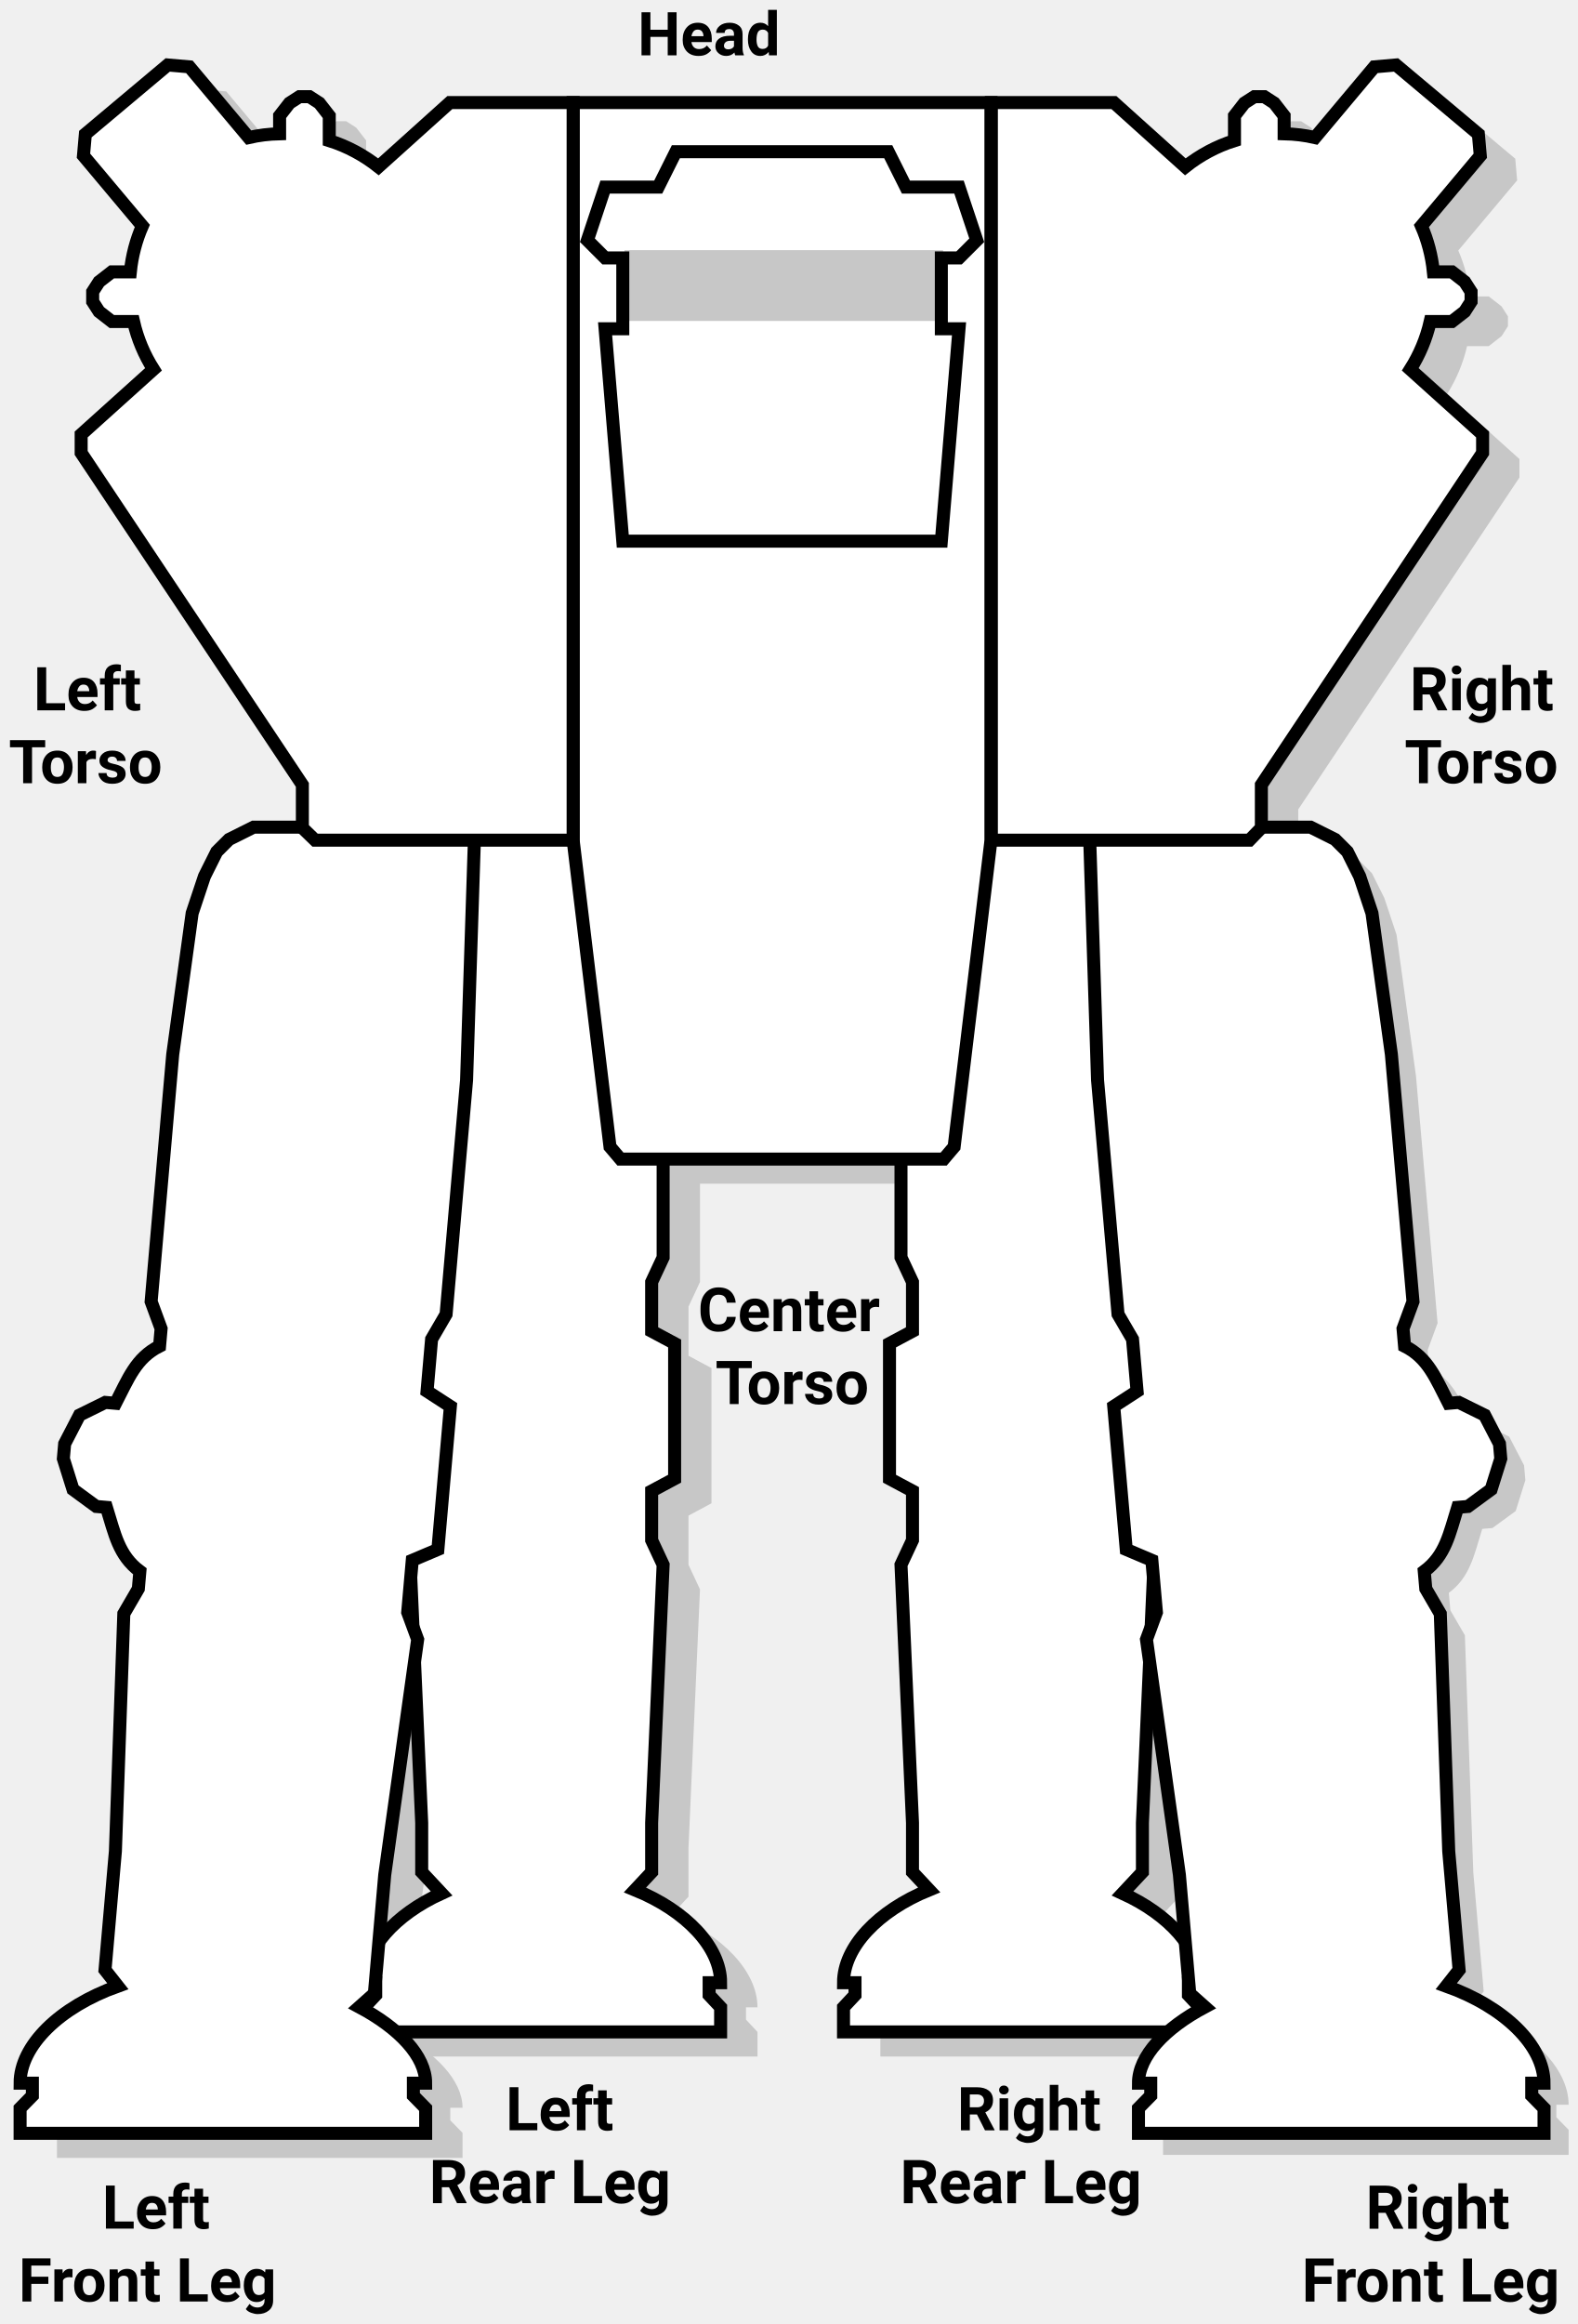
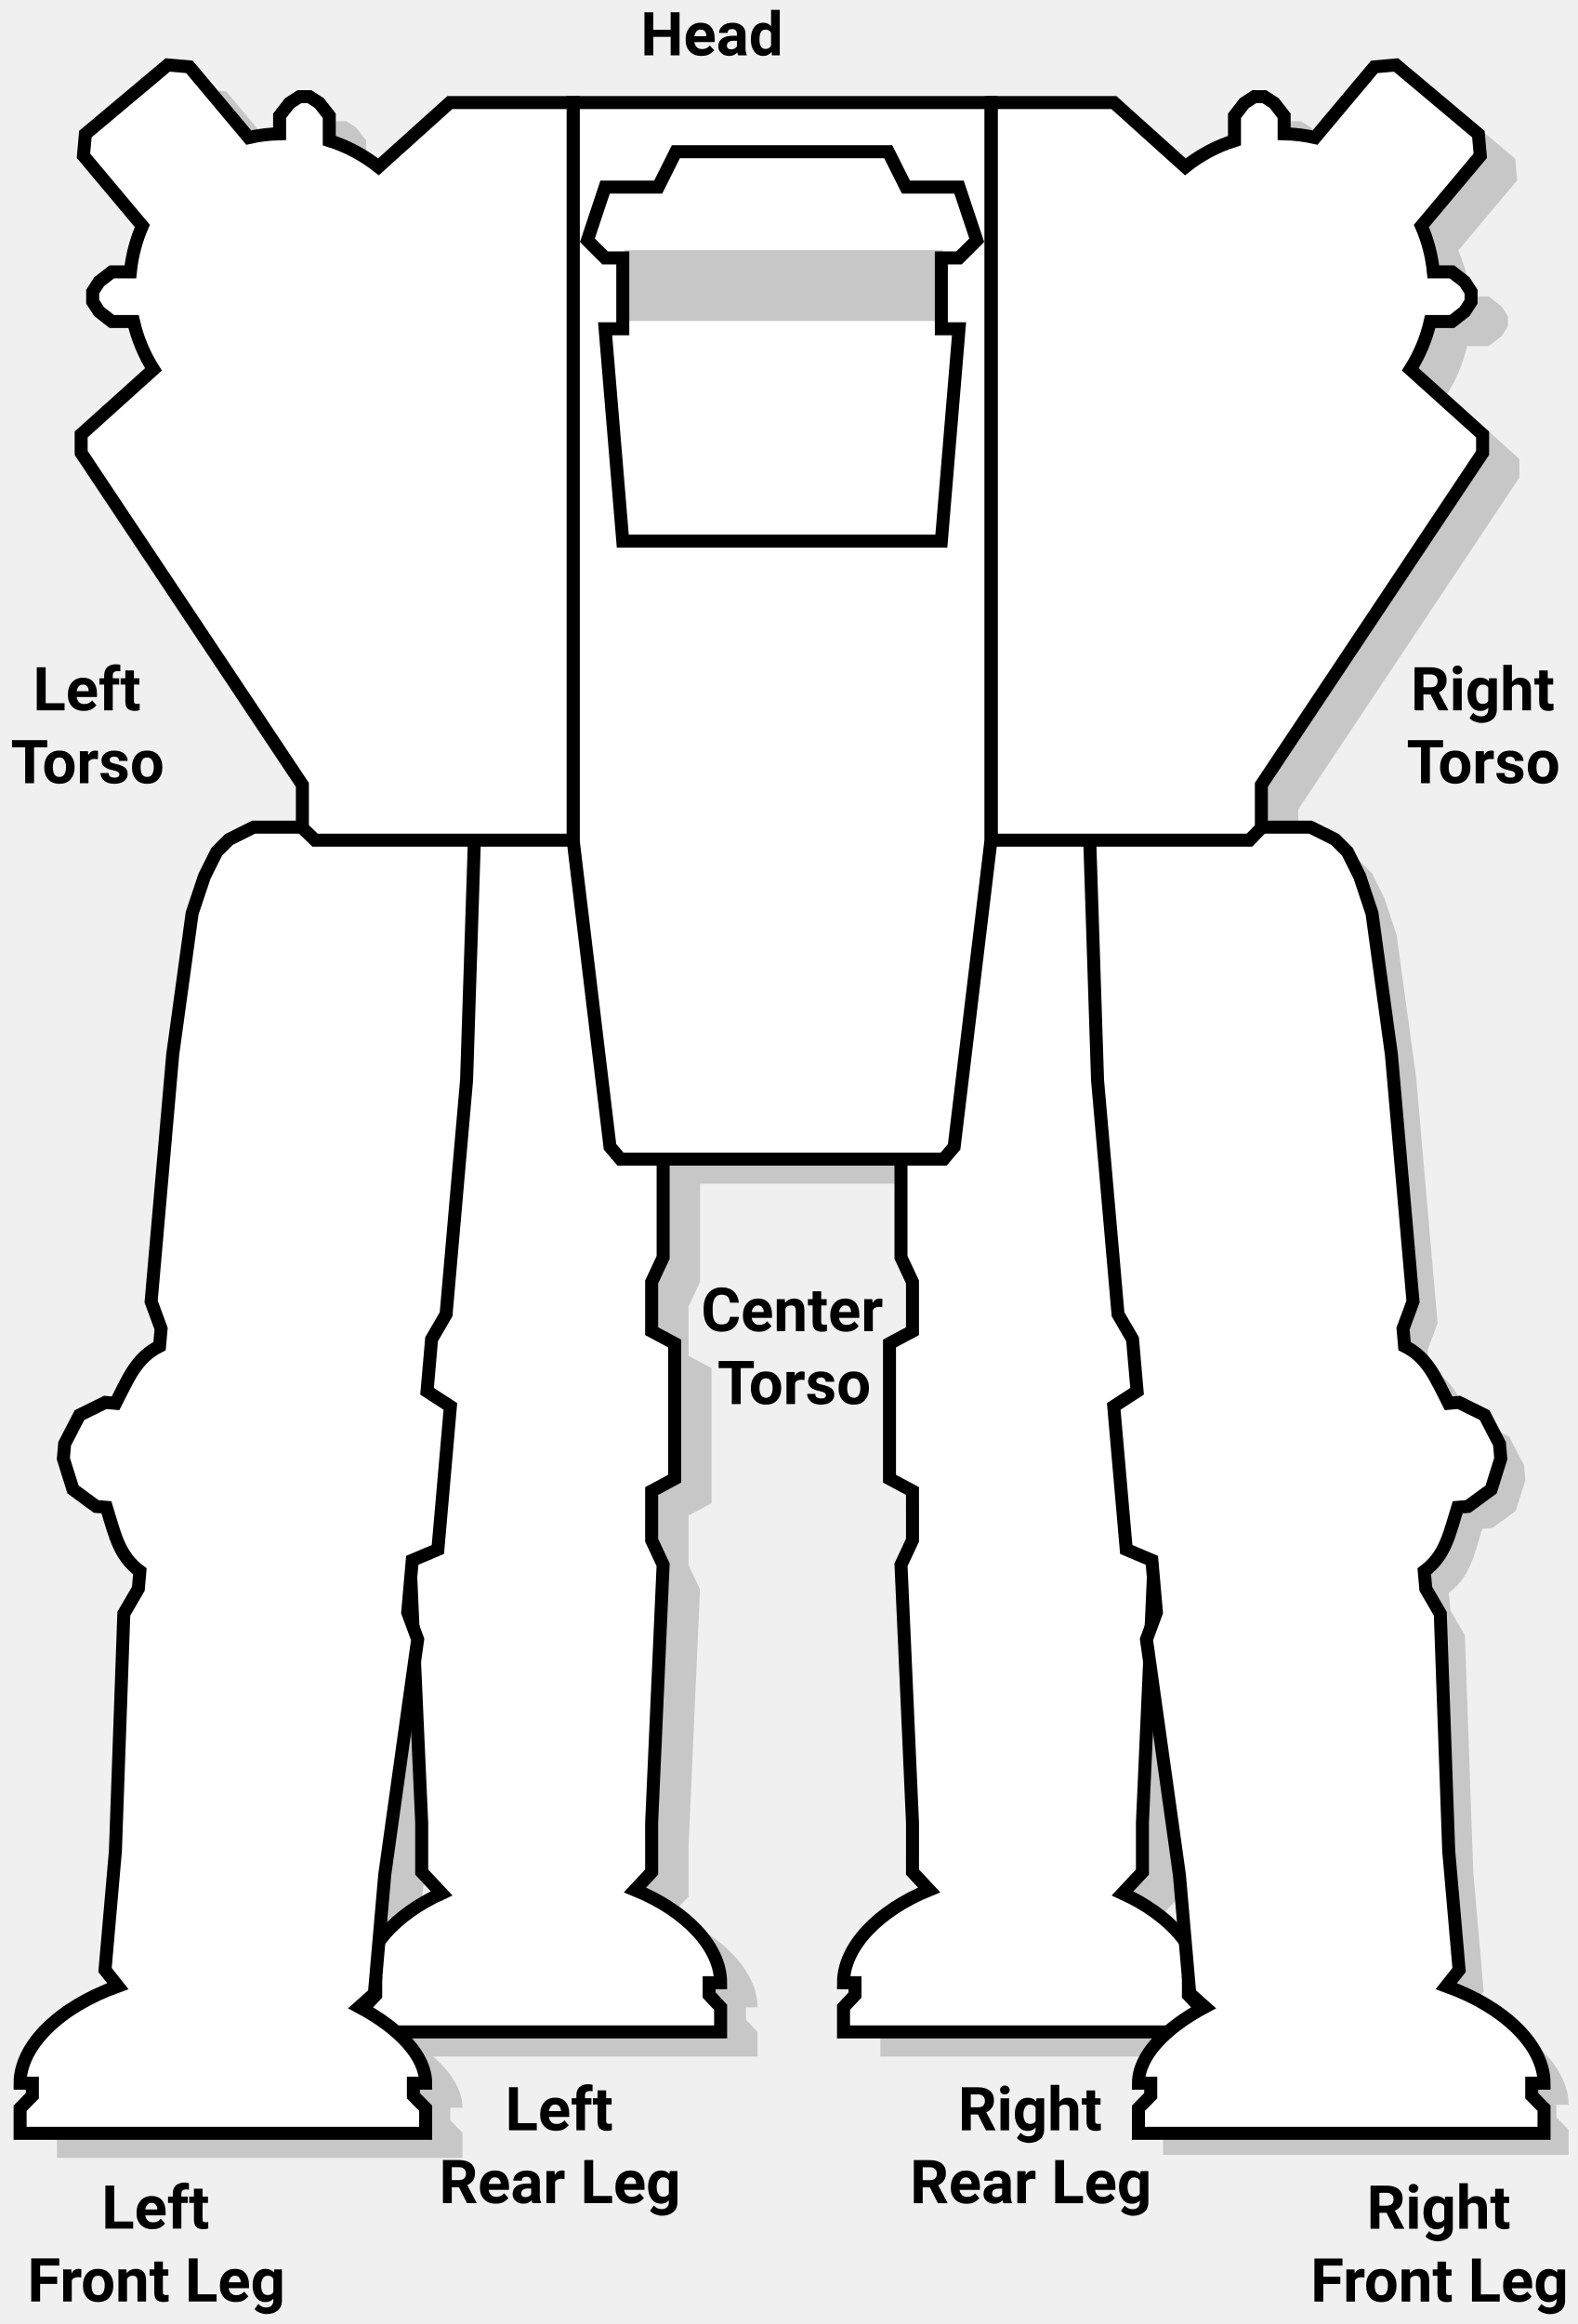
<svg xmlns="http://www.w3.org/2000/svg" viewBox="10 26.375 172.25 253.625">
  <defs>
    <clipPath id="quad-armor-visible-1" clipPathUnits="userSpaceOnUse">
      <path clip-rule="evenodd" transform="matrix(1 0 0 1 462.2037 713.1733)" d="M-100000 -100000H100000V100000H-100000Z M0 0V-82.14l4.107-34.147 1.164-1.369H41.276l1.164 1.369L46.547-82.14V0z Z" />
    </clipPath>
    <clipPath id="quad-armor-visible-2" clipPathUnits="userSpaceOnUse">
      <path clip-rule="evenodd" transform="matrix(1 0 0 1 568.9857 492.608)" d="M-100000 -100000H100000V100000H-100000Z M0 0H1.37C1.369 4.189-3.023 8.483-9.515 10.805l1.424 1.806-1.156 13.224-.939 26.445-1.616 2.779-.171 1.944c2.372 1.761 2.802 4.179 3.722 7.123l1.143 .1 2.583 1.894 1.076 3.429-.145 1.656-1.655 3.192-2.872 1.416-1.144-.1c-1.418 2.738-2.261 5.046-4.902 6.369l-.171 1.945 1.111 3.017-2.407 27.519-2.163 15.727-1.369 4.107-1.369 2.739-1.369 1.369-2.738 1.368H-49.283l.917-28.173 2.282-26.073 1.615-2.775 .507-5.797-2.6-1.687 1.393-15.931 2.854-1.21 .509-5.793-1.111-3.017 3.667-26.206 1.156-13.226 1.682-1.499C-40.832 6.13-43.808 3.038-43.808 0h1.368V-1.395L-43.808-2.79V-5.58H1.369v2.79L0-1.395z Z" />
    </clipPath>
    <clipPath id="quad-armor-visible-4" clipPathUnits="userSpaceOnUse">
      <path clip-rule="evenodd" transform="matrix(1 0 0 1 401.9684 492.608)" d="M-100000 -100000H100000V100000H-100000Z M0 0H-1.37c.001 4.189 4.393 8.483 10.885 10.805L8.09 12.611 9.247 25.835l.938 26.445 1.617 2.779 .171 1.944c-2.372 1.761-2.802 4.179-3.722 7.123l-1.143 .1L4.525 66.12 3.449 69.549l.145 1.656 1.655 3.192 2.872 1.416 1.144-.1c1.418 2.738 2.261 5.046 4.902 6.369l.171 1.945-1.111 3.017 2.406 27.519 2.164 15.727 1.369 4.107 1.369 2.739 1.369 1.369 2.738 1.368H49.283L48.366 111.7 46.084 85.627l-1.615-2.775-.507-5.797 2.6-1.687-1.393-15.931-2.854-1.21-.51-5.793 1.112-3.017L39.25 23.211 38.094 9.985 36.412 8.486C40.831 6.13 43.808 3.038 43.808 0H42.44V-1.395L43.808-2.79V-5.58H-1.369v2.79L0-1.395z Z" />
    </clipPath>
    <clipPath id="quad-armor-visible-5" clipPathUnits="userSpaceOnUse">
      <path clip-rule="evenodd" transform="matrix(1 0 0 1 462.6914 713.0696)" d="M-100000 -100000H100000V100000H-100000Z M11.2-5.5L9.19-9.42H3.29l-2-5.88 2-2h1.9v-7.9H3.29l1.9-23.6H40.7l2 23.6h-2v7.9h2l2 2-2 5.88H36.8l-2 3.92H11.2z Z" />
    </clipPath>
    <clipPath id="quad-armor-visible-6" clipPathUnits="userSpaceOnUse">
      <path clip-rule="evenodd" transform="matrix(1 0 0 1 448.4726 713.1733)" d="M-100000 -100000H100000V100000H-100000Z M0 0L-7.954-7.158c-1.617 1.281-3.465 2.286-5.48 2.919v2.762L-14.541-.056-15.648 .656h-1.104l-1.106-.712-1.107-1.421V-3.476c-1.18-.029-2.333-.169-3.443-.424l-6.609 7.876-2.412 .21-9.174-7.7-.212-2.411 6.558-7.815c-.694-1.594-1.153-3.312-1.335-5.114h-2.064l-1.421-1.106-.712-1.107v-1.104l.712-1.107 1.421-1.105h2.418c.438-1.92 1.2-3.716 2.222-5.33l-8.055-7.25v-2.053L-16.429-75.98v-4.791l1.411-1.369H13.731V0z Z" />
    </clipPath>
    <clipPath id="quad-armor-visible-7" clipPathUnits="userSpaceOnUse">
      <path clip-rule="evenodd" transform="matrix(1 0 0 1 555.4555 683.4604)" d="M-100000 -100000H100000V100000H-100000Z M0 0C1.022 1.614 1.784 3.41 2.222 5.33H4.64L6.06 6.435l.713 1.108V8.646L6.06 9.754 4.64 10.859H2.575c-.181 1.801-.64 3.52-1.335 5.114l6.559 7.815-.213 2.411-9.174 7.7L-4 33.689l-6.608-7.876c-1.11 .254-2.264 .395-3.444 .424v1.998l-1.106 1.422-1.107 .711h-1.104l-1.107-.711-1.106-1.422V25.474c-2.015-.633-3.862-1.637-5.479-2.919l-7.954 7.158H-46.663v-82.14h28.749l1.327 1.369v4.791L8.056-9.303V-7.25z Z" />
    </clipPath>
  </defs>
  <g transform="matrix(0.98 0 0 0.98 11 13)">
    <g id="armor_diagram_quad" transform="matrix(0.9999975,0,0,-1,-399.3802,738.241)">
      <path style="fill:#c7c7c7;fill-opacity:1;fill-rule:nonzero;stroke:none" d="M0 0H1.37C1.369 4.189-3.023 8.483-9.514 10.805l1.423 1.806-1.156 13.224-.939 26.445-1.617 2.779-.171 1.944c2.373 1.761 2.803 4.18 3.723 7.123l1.143 .1 2.584 1.894 1.075 3.429-.145 1.656-1.655 3.192-2.872 1.416-1.144-.1c-1.417 2.738-2.261 5.046-4.902 6.369l-.171 1.945 1.111 3.017-2.406 27.519-2.164 15.727-1.369 4.107-1.369 2.739-1.369 1.368-2.738 1.369H-49.283l.917-28.173 2.281-26.073 1.616-2.775 .507-5.797-2.6-1.687 1.393-15.931 2.854-1.21 .509-5.793-1.111-3.017 3.667-26.206 1.156-13.226 1.682-1.499C-40.831 6.13-43.807 3.038-43.808 0h1.368V-1.395L-43.808-2.79V-5.58H1.369v2.79L0-1.395z" transform="translate(571.724,490.2083)" />
      <path style="fill:#c7c7c7;fill-opacity:1;fill-rule:nonzero;stroke:none" d="M0 0H1.281C1.28 3.747-2.136 7.578-7.339 9.952l2.215 2.369v5.476l1.281 28.748-1.28 2.738v5.476l2.561 1.369V71.187l-2.561 1.37v4.107l1.28 2.738v23.272l-1.281 24.642H-30.737l-1.28-24.642V80.771l1.28-2.737V72.556l-2.561-1.369V56.129l2.561-1.37 .001-5.476-1.28-2.738 1.28-28.748-.001-5.477 1.856-1.983C-34.593 8.009-38.419 3.962-38.42 0h1.28V-1.369l-1.28-1.369V-5.476H1.28v2.738L0-1.369z" transform="translate(534.8488,501.0573)" />
      <path style="fill:#c7c7c7;fill-opacity:1;fill-rule:nonzero;stroke:none" d="M0 0H1.28C1.279 3.962-2.547 8.009-8.26 10.337l1.857 1.983-.001 5.477 1.28 28.748-1.28 2.738 .001 5.476 2.56 1.37V71.187l-2.56 1.369v5.478l1.28 2.737v21.903l-1.28 24.642H-32.017l-1.281-24.642V79.402l1.28-2.738V72.557l-2.561-1.37V56.128l2.561-1.369V49.283l-1.28-2.738 1.281-28.748V12.321l2.215-2.369C-35.005 7.578-38.42 3.747-38.421 0h1.281V-1.369l-1.28-1.369V-5.476H1.28v2.738L0-1.369z" transform="translate(481.4587,501.0573)" />
      <path style="fill:#c7c7c7;fill-opacity:1;fill-rule:nonzero;stroke:none" d="M0 0L-7.954-7.158c-1.617 1.281-3.465 2.286-5.48 2.919v2.762L-14.541-.056-15.648 .656h-1.104l-1.106-.712-1.107-1.421V-3.476c-1.18-.029-2.333-.169-3.443-.424l-6.609 7.876-2.412 .21-9.174-7.7-.212-2.411 6.558-7.815c-.694-1.594-1.153-3.312-1.335-5.115h-2.064l-1.421-1.105-.712-1.108v-1.103l.712-1.107 1.421-1.105h2.418c.438-1.921 1.2-3.716 2.222-5.33l-8.055-7.25v-2.053L-16.429-75.98v-4.791l1.411-1.369H13.731V0z" transform="translate(452.5786,710.4356)" />
      <path style="fill:#c7c7c7;fill-opacity:1;fill-rule:nonzero;stroke:none" d="M0 0V-82.14l4.107-34.147 1.164-1.369H41.276l1.164 1.369L46.546-82.14V0z" transform="translate(466.3098,710.4356)" />
      <path style="fill:#c7c7c7;fill-opacity:1;fill-rule:nonzero;stroke:none" d="M0 0L2.281 26.073l.917 26.189-30.002 2.626-3.646-25.952-2.407-27.52 1.11-3.017-.17-1.944c-2.641-1.323-3.485-3.631-4.902-6.369l-1.144 .099-2.873-1.416-1.654-3.191-.145-1.657 1.076-3.428 2.583-1.895 1.142-.099c.921-2.943 1.351-5.363 3.723-7.124l-.171-1.944-1.617-2.778-.939-26.445-1.156-13.225 1.425-1.806c-6.492-2.322-10.884-6.615-10.885-10.804h1.37v-1.395l-1.369-1.395v-2.79H-2.277v2.79l-1.367 1.395v1.395h1.367c0 3.038-2.977 6.13-7.396 8.486l1.682 1.498 1.156 13.226 3.668 26.206-1.112 3.018 .509 5.792 2.854 1.21L.477-10.259-2.122-8.571l.506 5.795z" transform="translate(452.1598,575.4974)" />
      <path style="fill:#c7c7c7;fill-opacity:1;fill-rule:nonzero;stroke:none" d="M0 0C1.022 1.614 1.784 3.41 2.222 5.33H4.64L6.06 6.435l.713 1.108V8.646L6.06 9.754 4.64 10.859H2.575c-.181 1.801-.64 3.52-1.335 5.114l6.559 7.815-.213 2.411-9.173 7.7L-4 33.689l-6.608-7.876c-1.11 .254-2.264 .395-3.444 .424v1.998l-1.106 1.422-1.107 .711h-1.103l-1.108-.711-1.106-1.422V25.474c-2.015-.633-3.862-1.637-5.479-2.919l-7.954 7.158H-46.663v-82.14h28.749l1.327 1.369v4.791L8.056-9.303V-7.25z" transform="translate(559.5615,680.7225)" />
      <g clip-path="url(#quad-armor-visible-1)">
        <g clip-path="url(#quad-armor-visible-2)">
          <path style="fill:#ffffff;fill-opacity:1;fill-rule:nonzero;stroke:none;stroke-opacity:1;stroke-width:1.449;stroke-linecap:butt;stroke-linejoin:miter;stroke-miterlimit:2.414;stroke-dasharray:none" d="M0 0H1.281C1.28 3.747-2.136 7.578-7.339 9.952l2.215 2.369v5.476l1.281 28.748-1.28 2.738v5.476l2.561 1.369V71.187l-2.561 1.37v4.107l1.28 2.738v23.272l-1.281 24.642H-30.737l-1.281-24.642V80.771l1.281-2.737V72.556l-2.561-1.369V56.129l2.561-1.37 .001-5.476-1.281-2.738 1.281-28.748-.001-5.477 1.856-1.983C-34.593 8.009-38.419 3.962-38.42 0h1.28V-1.369l-1.28-1.368V-5.476H1.28v2.739L0-1.369z" id="armorRRL" data-loc="RRL" class="armor unitLocation" transform="translate(530.7427,503.7952)" />
        </g>
      </g>
      <path style="fill:none;fill-opacity:1;fill-rule:nonzero;stroke:#000000;stroke-opacity:1;stroke-width:1.449;stroke-linecap:butt;stroke-linejoin:miter;stroke-miterlimit:2.414;stroke-dasharray:none" d="M0 0H1.281C1.28 3.747-2.136 7.578-7.339 9.952l2.215 2.369v5.476l1.281 28.748-1.28 2.738v5.476l2.561 1.369V71.187l-2.561 1.37v4.107l1.28 2.738v23.272l-1.281 24.642H-30.737l-1.281-24.642V80.771l1.281-2.737V72.556l-2.561-1.369V56.129l2.561-1.37 .001-5.476-1.281-2.738 1.281-28.748-.001-5.477 1.856-1.983C-34.593 8.009-38.419 3.962-38.42 0h1.28V-1.369l-1.28-1.368V-5.476H1.28v2.739L0-1.369z" transform="translate(530.7427,503.7952)" />
      <g clip-path="url(#quad-armor-visible-1)">
        <g clip-path="url(#quad-armor-visible-4)">
          <path style="fill:#ffffff;fill-opacity:1;fill-rule:nonzero;stroke:none;stroke-opacity:1;stroke-width:1.449;stroke-linecap:butt;stroke-linejoin:miter;stroke-miterlimit:2.414;stroke-dasharray:none" d="M0 0H1.28C1.279 3.962-2.547 8.009-8.259 10.337l1.856 1.983-.001 5.477 1.28 28.748-1.28 2.738 .001 5.476 2.56 1.37V71.187l-2.56 1.369v5.478l1.28 2.737v21.903l-1.28 24.642H-32.017l-1.281-24.642V79.402l1.281-2.738V72.557l-2.562-1.37V56.128l2.562-1.369V49.283l-1.281-2.738 1.281-28.748V12.321l2.215-2.369C-35.005 7.578-38.42 3.747-38.421 0h1.281V-1.369l-1.28-1.368V-5.476H1.28v2.739L0-1.369z" id="armorRLL" data-loc="RLL" class="armor unitLocation" transform="translate(477.3526,503.7952)" />
        </g>
      </g>
      <path style="fill:none;fill-opacity:1;fill-rule:nonzero;stroke:#000000;stroke-opacity:1;stroke-width:1.449;stroke-linecap:butt;stroke-linejoin:miter;stroke-miterlimit:2.414;stroke-dasharray:none" d="M0 0H1.28C1.279 3.962-2.547 8.009-8.259 10.337l1.856 1.983-.001 5.477 1.28 28.748-1.28 2.738 .001 5.476 2.56 1.37V71.187l-2.56 1.369v5.478l1.28 2.737v21.903l-1.28 24.642H-32.017l-1.281-24.642V79.402l1.281-2.738V72.557l-2.562-1.37V56.128l2.562-1.369V49.283l-1.281-2.738 1.281-28.748V12.321l2.215-2.369C-35.005 7.578-38.42 3.747-38.421 0h1.281V-1.369l-1.28-1.368V-5.476H1.28v2.739L0-1.369z" transform="translate(477.3526,503.7952)" />
      <g clip-path="url(#quad-armor-visible-5)">
        <path style="fill:#ffffff;fill-opacity:1;fill-rule:nonzero;stroke:none;stroke-opacity:1;stroke-width:1.449;stroke-linecap:butt;stroke-linejoin:miter;stroke-miterlimit:4;stroke-dasharray:none" d="M0 0V-82.14l4.107-34.147 1.164-1.369H41.276l1.164 1.369L46.547-82.14V0z" id="armorCT" data-loc="CT" class="armor unitLocation" transform="translate(462.2037,713.1733)" />
      </g>
      <path style="fill:none;fill-opacity:1;fill-rule:nonzero;stroke:#000000;stroke-opacity:1;stroke-width:1.449;stroke-linecap:butt;stroke-linejoin:miter;stroke-miterlimit:4;stroke-dasharray:none" d="M0 0V-82.14l4.107-34.147 1.164-1.369H41.276l1.164 1.369L46.547-82.14V0z" transform="translate(462.2037,713.1733)" />
      <g clip-path="url(#quad-armor-visible-6)">
        <path style="fill:#ffffff;fill-opacity:1;fill-rule:nonzero;stroke:none;stroke-opacity:1;stroke-width:1.449;stroke-linecap:butt;stroke-linejoin:miter;stroke-miterlimit:2.414;stroke-dasharray:none" d="M0 0H-1.37c.001 4.189 4.393 8.483 10.885 10.805L8.09 12.611 9.247 25.835l.938 26.445 1.617 2.779 .171 1.944c-2.372 1.761-2.802 4.179-3.722 7.123l-1.143 .1L4.525 66.12 3.449 69.549l.145 1.656 1.655 3.192 2.872 1.416 1.144-.1c1.418 2.738 2.261 5.046 4.902 6.369l.171 1.945-1.111 3.017 2.406 27.519 2.164 15.727 1.369 4.107 1.369 2.739 1.369 1.369 2.738 1.368H49.283L48.366 111.7 46.084 85.627l-1.615-2.775-.507-5.797 2.6-1.687-1.393-15.931-2.854-1.21-.51-5.793 1.112-3.017L39.25 23.211 38.094 9.985 36.412 8.486C40.831 6.13 43.808 3.038 43.808 0H42.44V-1.395L43.808-2.79V-5.58H-1.369v2.79L0-1.395z" id="armorFLL" data-loc="FLL" class="armor unitLocation" transform="translate(401.9684,492.608)" />
      </g>
      <path style="fill:none;fill-opacity:1;fill-rule:nonzero;stroke:#000000;stroke-opacity:1;stroke-width:1.449;stroke-linecap:butt;stroke-linejoin:miter;stroke-miterlimit:2.414;stroke-dasharray:none" d="M0 0H-1.37c.001 4.189 4.393 8.483 10.885 10.805L8.09 12.611 9.247 25.835l.938 26.445 1.617 2.779 .171 1.944c-2.372 1.761-2.802 4.179-3.722 7.123l-1.143 .1L4.525 66.12 3.449 69.549l.145 1.656 1.655 3.192 2.872 1.416 1.144-.1c1.418 2.738 2.261 5.046 4.902 6.369l.171 1.945-1.111 3.017 2.406 27.519 2.164 15.727 1.369 4.107 1.369 2.739 1.369 1.369 2.738 1.368H49.283L48.366 111.7 46.084 85.627l-1.615-2.775-.507-5.797 2.6-1.687-1.393-15.931-2.854-1.21-.51-5.793 1.112-3.017L39.25 23.211 38.094 9.985 36.412 8.486C40.831 6.13 43.808 3.038 43.808 0H42.44V-1.395L43.808-2.79V-5.58H-1.369v2.79L0-1.395z" transform="translate(401.9684,492.608)" />
      <g id="armorHD" transform="translate(505.1914,695.8696)">
        <path class="armor unitLocation" data-loc="HD" style="fill:#ffffff;fill-opacity:1;fill-rule:nonzero;stroke:none" d="M11.2-5.5L9.19-9.42H3.29l-2-5.88 2-2h1.9v-7.9H3.29l1.9-23.6H40.7l2 23.6h-2v7.9h2l2 2-2 5.88H36.8l-2 3.92H11.2z" transform="matrix(1,0,0,1,-42.5,17.2)" />
        <path style="fill:#c7c7c7;fill-opacity:1;fill-rule:nonzero;stroke:none" d="M503.219 687.983H467.736v7.886h35.483z" transform="matrix(1,0,0,1,-505,-695)" />
        <path style="fill:none;stroke:#000000;stroke-width:1.449;stroke-linecap:butt;stroke-linejoin:miter;stroke-miterlimit:4;stroke-dasharray:none;stroke-opacity:1" d="M0 0L-1.972-.001V-7.887H0L-1.972-31.542H-37.457l-1.97 23.655h1.97V-.001h-1.97L-41.398 1.97l1.971 5.915h5.914l1.97 3.943H-7.887l1.973-3.943H-.002L1.97 1.97z" />
      </g>
      <path style="fill:#ffffff;fill-opacity:1;fill-rule:nonzero;stroke:#000000;stroke-opacity:1;stroke-width:1.449;stroke-linecap:butt;stroke-linejoin:miter;stroke-miterlimit:4;stroke-dasharray:none" d="M0 0L-7.954-7.158c-1.617 1.281-3.465 2.286-5.48 2.919v2.762L-14.541-.056-15.648 .656h-1.104l-1.106-.712-1.107-1.421V-3.476c-1.18-.029-2.333-.169-3.443-.424l-6.609 7.876-2.412 .21-9.174-7.7-.212-2.411 6.558-7.815c-.694-1.594-1.153-3.312-1.335-5.114h-2.064l-1.421-1.106-.712-1.107v-1.104l.712-1.107 1.421-1.105h2.418c.438-1.92 1.2-3.716 2.222-5.33l-8.055-7.25v-2.053L-16.429-75.98v-4.791l1.411-1.369H13.731V0z" id="armorLT" class="armor unitLocation" data-loc="LT" transform="translate(448.4726,713.1733)" />
      <g clip-path="url(#quad-armor-visible-7)">
        <path style="fill:#ffffff;fill-opacity:1;fill-rule:nonzero;stroke:none;stroke-opacity:1;stroke-width:1.449;stroke-linecap:butt;stroke-linejoin:miter;stroke-miterlimit:2.414;stroke-dasharray:none" d="M0 0H1.37C1.369 4.189-3.023 8.483-9.515 10.805l1.424 1.806-1.156 13.224-.939 26.445-1.616 2.779-.171 1.944c2.372 1.761 2.802 4.179 3.722 7.123l1.143 .1 2.583 1.894 1.076 3.429-.145 1.656-1.655 3.192-2.872 1.416-1.144-.1c-1.418 2.738-2.261 5.046-4.902 6.369l-.171 1.945 1.111 3.017-2.407 27.519-2.163 15.727-1.369 4.107-1.369 2.739-1.369 1.369-2.738 1.368H-49.283l.917-28.173 2.282-26.073 1.615-2.775 .507-5.797-2.6-1.687 1.393-15.931 2.854-1.21 .509-5.793-1.111-3.017 3.667-26.206 1.156-13.226 1.682-1.499C-40.832 6.13-43.808 3.038-43.808 0h1.368V-1.395L-43.808-2.79V-5.58H1.369v2.79L0-1.395z" id="armorFRL" class="armor unitLocation" data-loc="FRL" transform="translate(568.9857,492.608)" />
      </g>
      <path style="fill:none;fill-opacity:1;fill-rule:nonzero;stroke:#000000;stroke-opacity:1;stroke-width:1.449;stroke-linecap:butt;stroke-linejoin:miter;stroke-miterlimit:2.414;stroke-dasharray:none" d="M0 0H1.37C1.369 4.189-3.023 8.483-9.515 10.805l1.424 1.806-1.156 13.224-.939 26.445-1.616 2.779-.171 1.944c2.372 1.761 2.802 4.179 3.722 7.123l1.143 .1 2.583 1.894 1.076 3.429-.145 1.656-1.655 3.192-2.872 1.416-1.144-.1c-1.418 2.738-2.261 5.046-4.902 6.369l-.171 1.945 1.111 3.017-2.407 27.519-2.163 15.727-1.369 4.107-1.369 2.739-1.369 1.369-2.738 1.368H-49.283l.917-28.173 2.282-26.073 1.615-2.775 .507-5.797-2.6-1.687 1.393-15.931 2.854-1.21 .509-5.793-1.111-3.017 3.667-26.206 1.156-13.226 1.682-1.499C-40.832 6.13-43.808 3.038-43.808 0h1.368V-1.395L-43.808-2.79V-5.58H1.369v2.79L0-1.395z" transform="translate(568.9857,492.608)" />
      <path style="fill:#ffffff;fill-opacity:1;fill-rule:nonzero;stroke:#000000;stroke-opacity:1;stroke-width:1.449;stroke-linecap:butt;stroke-linejoin:miter;stroke-miterlimit:4;stroke-dasharray:none" d="M0 0C1.022 1.614 1.784 3.41 2.222 5.33H4.64L6.06 6.435l.713 1.108V8.646L6.06 9.754 4.64 10.859H2.575c-.181 1.801-.64 3.52-1.335 5.114l6.559 7.815-.213 2.411-9.174 7.7L-4 33.689l-6.608-7.876c-1.11 .254-2.264 .395-3.444 .424v1.998l-1.106 1.422-1.107 .711h-1.104l-1.107-.711-1.106-1.422V25.474c-2.015-.633-3.862-1.637-5.479-2.919l-7.954 7.158H-46.663v-82.14h28.749l1.327 1.369v4.791L8.056-9.303V-7.25z" id="armorRT" class="armor unitLocation" data-loc="RT" transform="translate(555.4555,683.4604)" />
      <g transform="matrix(1,0,0,-1,0,765)">
        <g id="armorPips">
          <g fill="none" transform="translate(473.2,74.44)" class="paperdoll-pip-profile">
            <rect x="0" width="24.8" y="5" height="6" data-fill="armor" data-location="HD" />
            <rect x="0" width="24.8" y="11" height="6" data-fill="armor" data-location="HD" />
            <rect x="6.1" width="12.6" y="17" height="6" data-fill="armor" data-location="HD" />
          </g>
          <g fill="none" transform="translate(463.03,102.5541)" class="paperdoll-pip-profile">
            <rect x="0" width="44.9" y="0" height="6" data-fill="armor" data-location="CT" />
            <rect x="0" width="44.9" y="6" height="6" data-fill="armor" data-location="CT" />
            <rect x="0" width="44.9" y="12" height="6" data-fill="armor" data-location="CT" />
            <rect x="0" width="44.9" y="18" height="6" data-fill="armor" data-location="CT" />
            <rect x="0" width="44.9" y="24" height="6" data-fill="armor" data-location="CT" />
            <rect x="0" width="44.9" y="30" height="6" data-fill="armor" data-location="CT" />
            <rect x="1.27" width="42.36" y="36" height="6" data-fill="armor" data-location="CT" />
            <rect x="1.86" width="41.18" y="42" height="6" data-fill="armor" data-location="CT" />
            <rect x="2.45" width="40" y="48" height="6" data-fill="armor" data-location="CT" />
            <rect x="3.24" width="38.42" y="54" height="6" data-fill="armor" data-location="CT" />
            <rect x="3.73" width="37.44" y="60" height="6" data-fill="armor" data-location="CT" />
          </g>
          <g fill="none" transform="translate(509.81,60)" class="paperdoll-pip-profile">
            <rect x="0" width="46.2" y="0" height="6" data-fill="armor" data-location="RT" />
            <rect x="0" width="46.2" y="6" height="6" data-fill="armor" data-location="RT" />
            <rect x="0" width="46.2" y="12" height="6" data-fill="armor" data-location="RT" />
            <rect x="0" width="44.62" y="18" height="6" data-fill="armor" data-location="RT" />
            <rect x="0" width="44.62" y="24" height="6" data-fill="armor" data-location="RT" />
            <rect x="0" width="49" y="30" height="6" data-fill="armor" data-location="RT" />
            <rect x="0" width="42.65" y="36" height="6" data-fill="armor" data-location="RT" />
            <rect x="0" width="39.3" y="42" height="6" data-fill="armor" data-location="RT" />
            <rect x="0" width="35.37" y="48" height="6" data-fill="armor" data-location="RT" />
            <rect x="0" width="32.31" y="54" height="6" data-fill="armor" data-location="RT" />
            <rect x="0" width="28.08" y="60" height="6" data-fill="armor" data-location="RT" />
            <rect x="0" width="28.08" y="66" height="6" data-fill="armor" data-location="RT" />
          </g>
          <g fill="none" transform="matrix(-1,0,0,1,461.1,60)" class="paperdoll-pip-profile">
            <rect x="0" width="46.2" y="0" height="6" data-fill="armor" data-location="LT" />
            <rect x="0" width="46.2" y="6" height="6" data-fill="armor" data-location="LT" />
            <rect x="0" width="46.2" y="12" height="6" data-fill="armor" data-location="LT" />
            <rect x="0" width="44.62" y="18" height="6" data-fill="armor" data-location="LT" />
            <rect x="0" width="44.62" y="24" height="6" data-fill="armor" data-location="LT" />
            <rect x="0" width="49" y="30" height="6" data-fill="armor" data-location="LT" />
            <rect x="0" width="42.65" y="36" height="6" data-fill="armor" data-location="LT" />
            <rect x="0" width="39.3" y="42" height="6" data-fill="armor" data-location="LT" />
            <rect x="0" width="35.37" y="48" height="6" data-fill="armor" data-location="LT" />
            <rect x="0" width="32.31" y="54" height="6" data-fill="armor" data-location="LT" />
            <rect x="0" width="28.08" y="60" height="6" data-fill="armor" data-location="LT" />
            <rect x="0" width="28.08" y="66" height="6" data-fill="armor" data-location="LT" />
          </g>
          <g fill="none" transform="matrix(0.9962,-0.08715,0.08715,0.99619,521.659,140.49)" class="paperdoll-pip-profile">
            <rect x="0" width="25.34" y="0" height="6" data-fill="armor" data-location="FRL" />
            <rect x="0" width="25.34" y="6" height="6" data-fill="armor" data-location="FRL" />
            <rect x="0" width="25.34" y="12" height="6" data-fill="armor" data-location="FRL" />
            <rect x="0" width="25.34" y="18" height="6" data-fill="armor" data-location="FRL" />
            <rect x="0" width="25.34" y="24" height="6" data-fill="armor" data-location="FRL" />
            <rect x="0" width="25.34" y="30" height="6" data-fill="armor" data-location="FRL" />
            <rect x="0" width="25.34" y="36" height="6" data-fill="armor" data-location="FRL" />
            <rect x="0" width="25.34" y="42" height="6" data-fill="armor" data-location="FRL" />
            <rect x="0" width="25.34" y="48" height="6" data-fill="armor" data-location="FRL" />
            <rect x="0" width="25.34" y="54" height="6" data-fill="armor" data-location="FRL" />
            <rect x="0" width="25.34" y="60" height="6" data-fill="armor" data-location="FRL" />
            <rect x="0" width="25.34" y="66" height="6" data-fill="armor" data-location="FRL" />
            <rect x="0" width="25.34" y="72" height="6" data-fill="armor" data-location="FRL" />
            <rect x="0" width="25.34" y="78" height="6" data-fill="armor" data-location="FRL" />
            <rect x="0" width="25.34" y="84" height="6" data-fill="armor" data-location="FRL" />
            <rect x="0" width="25.34" y="90" height="6" data-fill="armor" data-location="FRL" />
            <rect x="0" width="25.34" y="96" height="6" data-fill="armor" data-location="FRL" />
            <rect x="0" width="25.34" y="102" height="6" data-fill="armor" data-location="FRL" />
            <rect x="0" width="25.34" y="108" height="6" data-fill="armor" data-location="FRL" />
            <rect x="0" width="25.34" y="114" height="6" data-fill="armor" data-location="FRL" />
            <rect x="0" width="25.34" y="120" height="6" data-fill="armor" data-location="FRL" />
            <rect x="-2" width="30" y="126" height="6" data-fill="armor" data-location="FRL" />
            <rect x="3" width="30" y="132" height="6" data-fill="armor" data-location="FRL" />
          </g>
          <g fill="none" transform="matrix(-0.9962,-0.08715,-0.08715,0.99619,449.051,140.49)" class="paperdoll-pip-profile">
            <rect x="0" width="25.34" y="0" height="6" data-fill="armor" data-location="FLL" />
            <rect x="0" width="25.34" y="6" height="6" data-fill="armor" data-location="FLL" />
            <rect x="0" width="25.34" y="12" height="6" data-fill="armor" data-location="FLL" />
            <rect x="0" width="25.34" y="18" height="6" data-fill="armor" data-location="FLL" />
            <rect x="0" width="25.34" y="24" height="6" data-fill="armor" data-location="FLL" />
            <rect x="0" width="25.34" y="30" height="6" data-fill="armor" data-location="FLL" />
            <rect x="0" width="25.34" y="36" height="6" data-fill="armor" data-location="FLL" />
            <rect x="0" width="25.34" y="42" height="6" data-fill="armor" data-location="FLL" />
            <rect x="0" width="25.34" y="48" height="6" data-fill="armor" data-location="FLL" />
            <rect x="0" width="25.34" y="54" height="6" data-fill="armor" data-location="FLL" />
            <rect x="0" width="25.34" y="60" height="6" data-fill="armor" data-location="FLL" />
            <rect x="0" width="25.34" y="66" height="6" data-fill="armor" data-location="FLL" />
            <rect x="0" width="25.34" y="72" height="6" data-fill="armor" data-location="FLL" />
            <rect x="0" width="25.34" y="78" height="6" data-fill="armor" data-location="FLL" />
            <rect x="0" width="25.34" y="84" height="6" data-fill="armor" data-location="FLL" />
            <rect x="0" width="25.34" y="90" height="6" data-fill="armor" data-location="FLL" />
            <rect x="0" width="25.34" y="96" height="6" data-fill="armor" data-location="FLL" />
            <rect x="0" width="25.34" y="102" height="6" data-fill="armor" data-location="FLL" />
            <rect x="0" width="25.34" y="108" height="6" data-fill="armor" data-location="FLL" />
            <rect x="0" width="25.34" y="114" height="6" data-fill="armor" data-location="FLL" />
            <rect x="0" width="25.34" y="120" height="6" data-fill="armor" data-location="FLL" />
            <rect x="-2" width="30" y="126" height="6" data-fill="armor" data-location="FLL" />
            <rect x="3" width="30" y="132" height="6" data-fill="armor" data-location="FLL" />
          </g>
          <g fill="none" transform="translate(501.56,140.49)" class="paperdoll-pip-profile">
            <rect x="7.52" width="10.02" y="-6" height="6" data-fill="armor" data-location="RRL" />
            <rect x="6.68" width="11.14" y="0" height="6" data-fill="armor" data-location="RRL" />
            <rect x="6.13" width="11.97" y="6" height="6" data-fill="armor" data-location="RRL" />
            <rect x="5.29" width="13.09" y="12" height="6" data-fill="armor" data-location="RRL" />
            <rect x="4.45" width="13.39" y="18" height="6" data-fill="armor" data-location="RRL" />
            <rect x="4.45" width="14" y="24" height="6" data-fill="armor" data-location="RRL" />
            <rect x="0" width="19.3" y="30" height="6" data-fill="armor" data-location="RRL" />
            <rect x="0" width="19.86" y="36" height="6" data-fill="armor" data-location="RRL" />
            <rect x="0" width="20" y="42" height="6" data-fill="armor" data-location="RRL" />
            <rect x="0" width="21" y="48" height="6" data-fill="armor" data-location="RRL" />
            <rect x="0" width="20.33" y="54" height="6" data-fill="armor" data-location="RRL" />
            <rect x="0" width="19.89" y="60" height="6" data-fill="armor" data-location="RRL" />
            <rect x="0" width="21.07" y="66" height="6" data-fill="armor" data-location="RRL" />
            <rect x="0" width="22" y="72" height="6" data-fill="armor" data-location="RRL" />
            <rect x="0" width="23.63" y="78" height="6" data-fill="armor" data-location="RRL" />
            <rect x="0" width="23.63" y="84" height="6" data-fill="armor" data-location="RRL" />
            <rect x="0" width="23.24" y="90" height="6" data-fill="armor" data-location="RRL" />
            <rect x="0" width="23.04" y="96" height="6" data-fill="armor" data-location="RRL" />
            <rect x="0" width="23.04" y="102" height="6" data-fill="armor" data-location="RRL" />
            <rect x="2" width="18.68" y="108" height="6" data-fill="armor" data-location="RRL" />
            <rect x="-5" width="30" y="114" height="6" data-fill="armor" data-location="RRL" />
            <rect x="-7" width="34" y="120" height="6" data-fill="armor" data-location="RRL" />
          </g>
          <g fill="none" transform="matrix(-1,0,0,1,469.15,140.49)" class="paperdoll-pip-profile">
            <rect x="7.52" width="10.02" y="-6" height="6" data-fill="armor" data-location="RLL" />
            <rect x="6.68" width="11.14" y="0" height="6" data-fill="armor" data-location="RLL" />
            <rect x="6.13" width="11.97" y="6" height="6" data-fill="armor" data-location="RLL" />
            <rect x="5.29" width="13.09" y="12" height="6" data-fill="armor" data-location="RLL" />
            <rect x="4.45" width="13.39" y="18" height="6" data-fill="armor" data-location="RLL" />
            <rect x="4.45" width="14" y="24" height="6" data-fill="armor" data-location="RLL" />
            <rect x="0" width="19.3" y="30" height="6" data-fill="armor" data-location="RLL" />
            <rect x="0" width="19.86" y="36" height="6" data-fill="armor" data-location="RLL" />
            <rect x="0" width="20" y="42" height="6" data-fill="armor" data-location="RLL" />
            <rect x="0" width="21" y="48" height="6" data-fill="armor" data-location="RLL" />
            <rect x="0" width="20.33" y="54" height="6" data-fill="armor" data-location="RLL" />
            <rect x="0" width="19.89" y="60" height="6" data-fill="armor" data-location="RLL" />
            <rect x="0" width="21.07" y="66" height="6" data-fill="armor" data-location="RLL" />
            <rect x="0" width="22" y="72" height="6" data-fill="armor" data-location="RLL" />
            <rect x="0" width="23.63" y="78" height="6" data-fill="armor" data-location="RLL" />
            <rect x="0" width="23.63" y="84" height="6" data-fill="armor" data-location="RLL" />
            <rect x="0" width="23.24" y="90" height="6" data-fill="armor" data-location="RLL" />
            <rect x="0" width="23.04" y="96" height="6" data-fill="armor" data-location="RLL" />
            <rect x="0" width="23.04" y="102" height="6" data-fill="armor" data-location="RLL" />
            <rect x="2" width="18.68" y="108" height="6" data-fill="armor" data-location="RLL" />
            <rect x="-5" width="30" y="114" height="6" data-fill="armor" data-location="RLL" />
            <rect x="-7" width="34" y="120" height="6" data-fill="armor" data-location="RLL" />
          </g>
        </g>
      </g>
    </g>
  </g>
  <g data-mekbay-paperdoll-overlay="armor" font-family="Roboto, Arial, sans-serif" font-weight="700" pointer-events="none">
    <g class="diagram-location-label">
-       <text x="114.479 119.114 120.536 124.325 128.161" y="258.865" font-size="6.626">Right</text>
-       <text x="108.249 112.885 116.621 120.39 123.314 125.595 129.285 133.022" y="266.816" font-size="6.626">Rear Leg</text>
-       <text x="159.09 163.725 165.147 168.936 172.771" y="269.599" font-size="6.626">Right</text>
-       <text x="152.106 155.737 158.659 162.429 166.264 168.685 170.966 174.656 178.393" y="277.551" font-size="6.626">Front Leg</text>
-       <text x="86.191 90.589 94.326 98.161 100.581 104.317" y="171.651" font-size="6.626">Center</text>
-       <text x="88.103 91.31 95.079 98.002 101.554" y="179.603" font-size="6.626">Torso</text>
-       <text x="13.651 17.341 21.077 23.074" y="103.899" font-size="6.626">Left</text>
-       <text x="10.966 14.173 17.943 20.866 24.417" y="111.851" font-size="6.626">Torso</text>
-       <text x="163.896 168.532 169.953 173.743 177.578" y="103.899" font-size="6.626">Right</text>
-       <text x="163.341 166.548 170.317 173.241 176.792" y="111.851" font-size="6.626">Torso</text>
-       <text x="79.61 84.569 88.306 92.075" y="32.416" font-size="6.626">Head</text>
-       <text x="65.202 68.892 72.628 74.625" y="258.858" font-size="6.626">Left</text>
-       <text x="56.844 61.478 65.216 68.985 71.907 74.189 77.879 81.615" y="266.809" font-size="6.626">Rear Leg</text>
-       <text x="21.14 24.83 28.566 30.564" y="269.591" font-size="6.626">Left</text>
-       <text x="12.028 15.658 18.581 22.35 26.186 28.606 30.887 34.577 38.314" y="277.543" font-size="6.626">Front Leg</text>
+       <text y="258.865" font-size="6.626" x="122.441" text-anchor="middle">Right</text>
+       <text y="266.816" font-size="6.626" x="122.528" text-anchor="middle">Rear Leg</text>
+       <text y="269.599" font-size="6.626" x="167.052" text-anchor="middle">Right</text>
+       <text y="277.551" font-size="6.626" x="167.142" text-anchor="middle">Front Leg</text>
+       <text y="171.651" font-size="6.626" x="96.468" text-anchor="middle">Center</text>
+       <text y="179.603" font-size="6.626" x="96.699" text-anchor="middle">Torso</text>
+       <text y="103.899" font-size="6.626" x="19.484" text-anchor="middle">Left</text>
+       <text y="111.851" font-size="6.626" x="19.562" text-anchor="middle">Torso</text>
+       <text y="103.899" font-size="6.626" x="171.858" text-anchor="middle">Right</text>
+       <text y="111.851" font-size="6.626" x="171.937" text-anchor="middle">Torso</text>
+       <text y="32.416" font-size="6.626" x="87.708" text-anchor="middle">Head</text>
+       <text y="258.858" font-size="6.626" x="71.035" text-anchor="middle">Left</text>
+       <text y="266.809" font-size="6.626" x="71.122" text-anchor="middle">Rear Leg</text>
+       <text y="269.591" font-size="6.626" x="26.973" text-anchor="middle">Left</text>
+       <text y="277.543" font-size="6.626" x="27.064" text-anchor="middle">Front Leg</text>
    </g>
    <g class="diagram-value">
      <text id="textArmor_HD" x="97.652" y="32.121" font-size="6.626" />
      <text id="textArmor_CT" x="96.672" y="187.755" font-size="6.626" text-anchor="middle" />
      <text id="textArmor_RT" x="171.838" y="120.262" font-size="6.626" text-anchor="middle" />
      <text id="textArmor_LT" x="19.448" y="120.262" font-size="6.626" text-anchor="middle" />
      <text id="textArmor_FRL" x="167.085" y="284.951" font-size="6.626" text-anchor="middle" />
      <text id="textArmor_FLL" x="26.67" y="284.951" font-size="6.626" text-anchor="middle" />
      <text id="textArmor_RRL" x="122.328" y="274.465" font-size="6.626" text-anchor="middle" />
      <text id="textArmor_RLL" x="71.152" y="274.465" font-size="6.626" text-anchor="middle" />
    </g>
  </g>
</svg>
